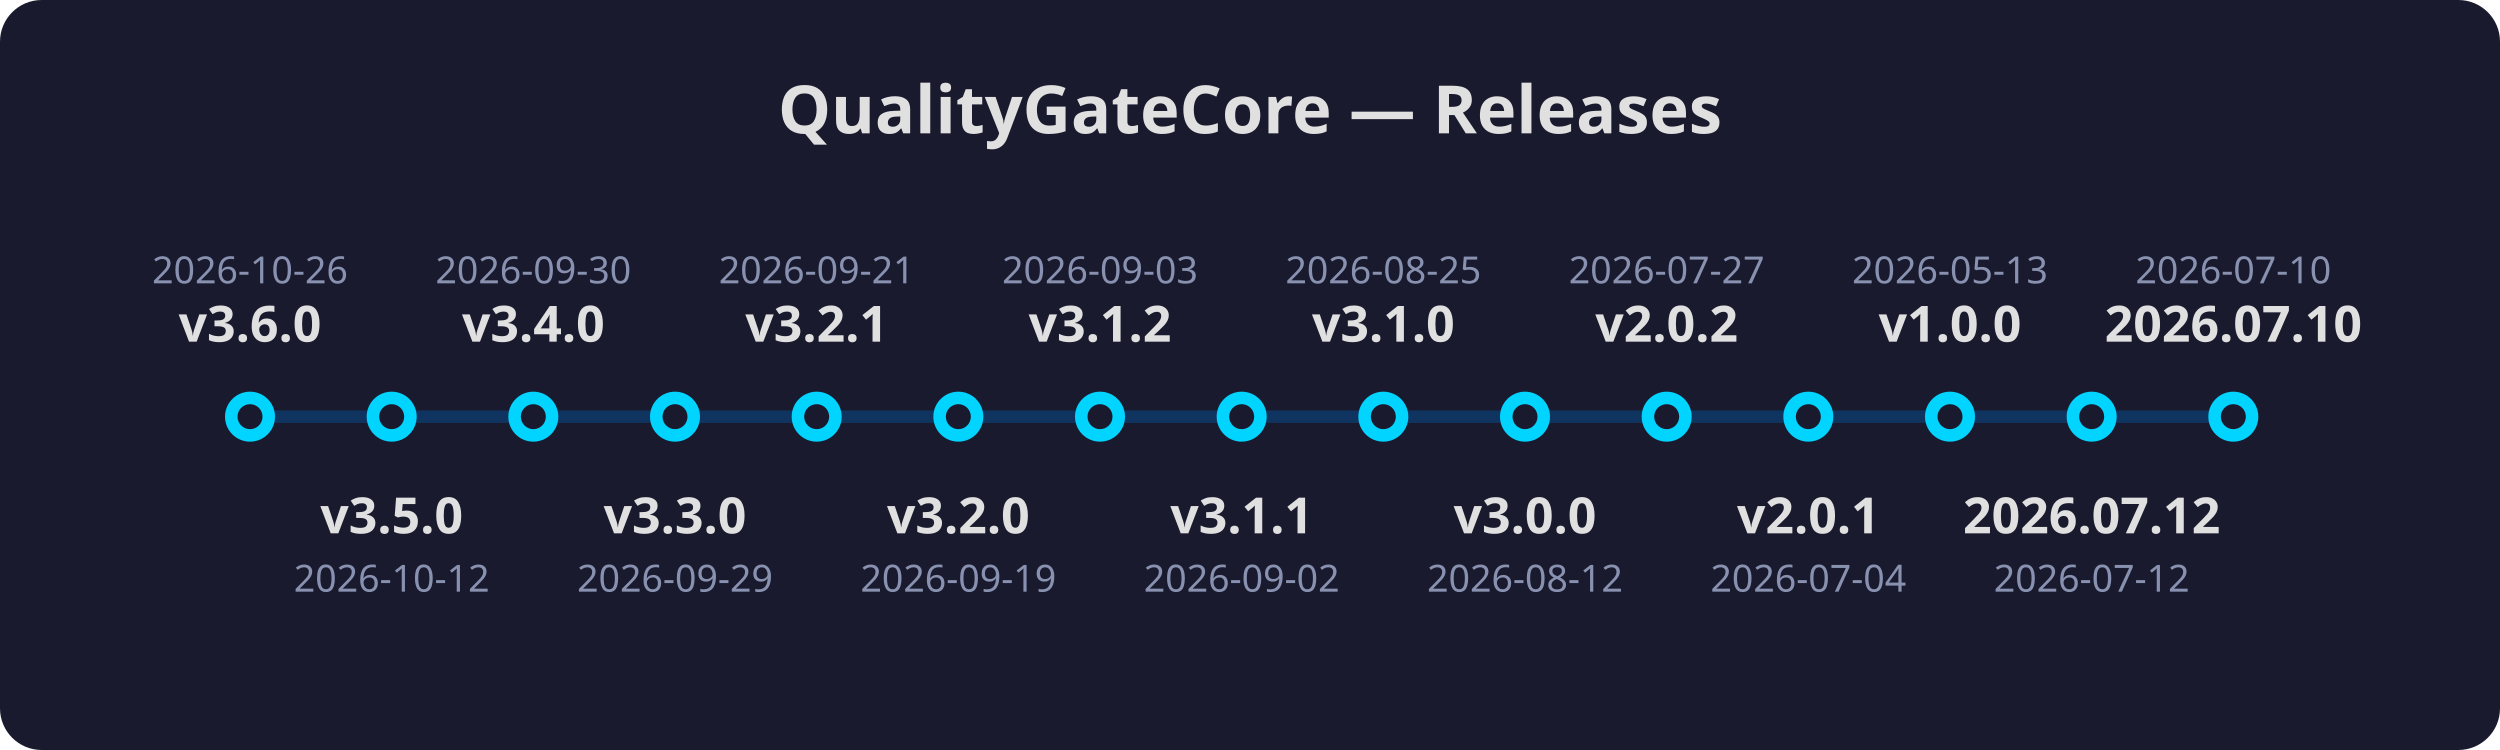
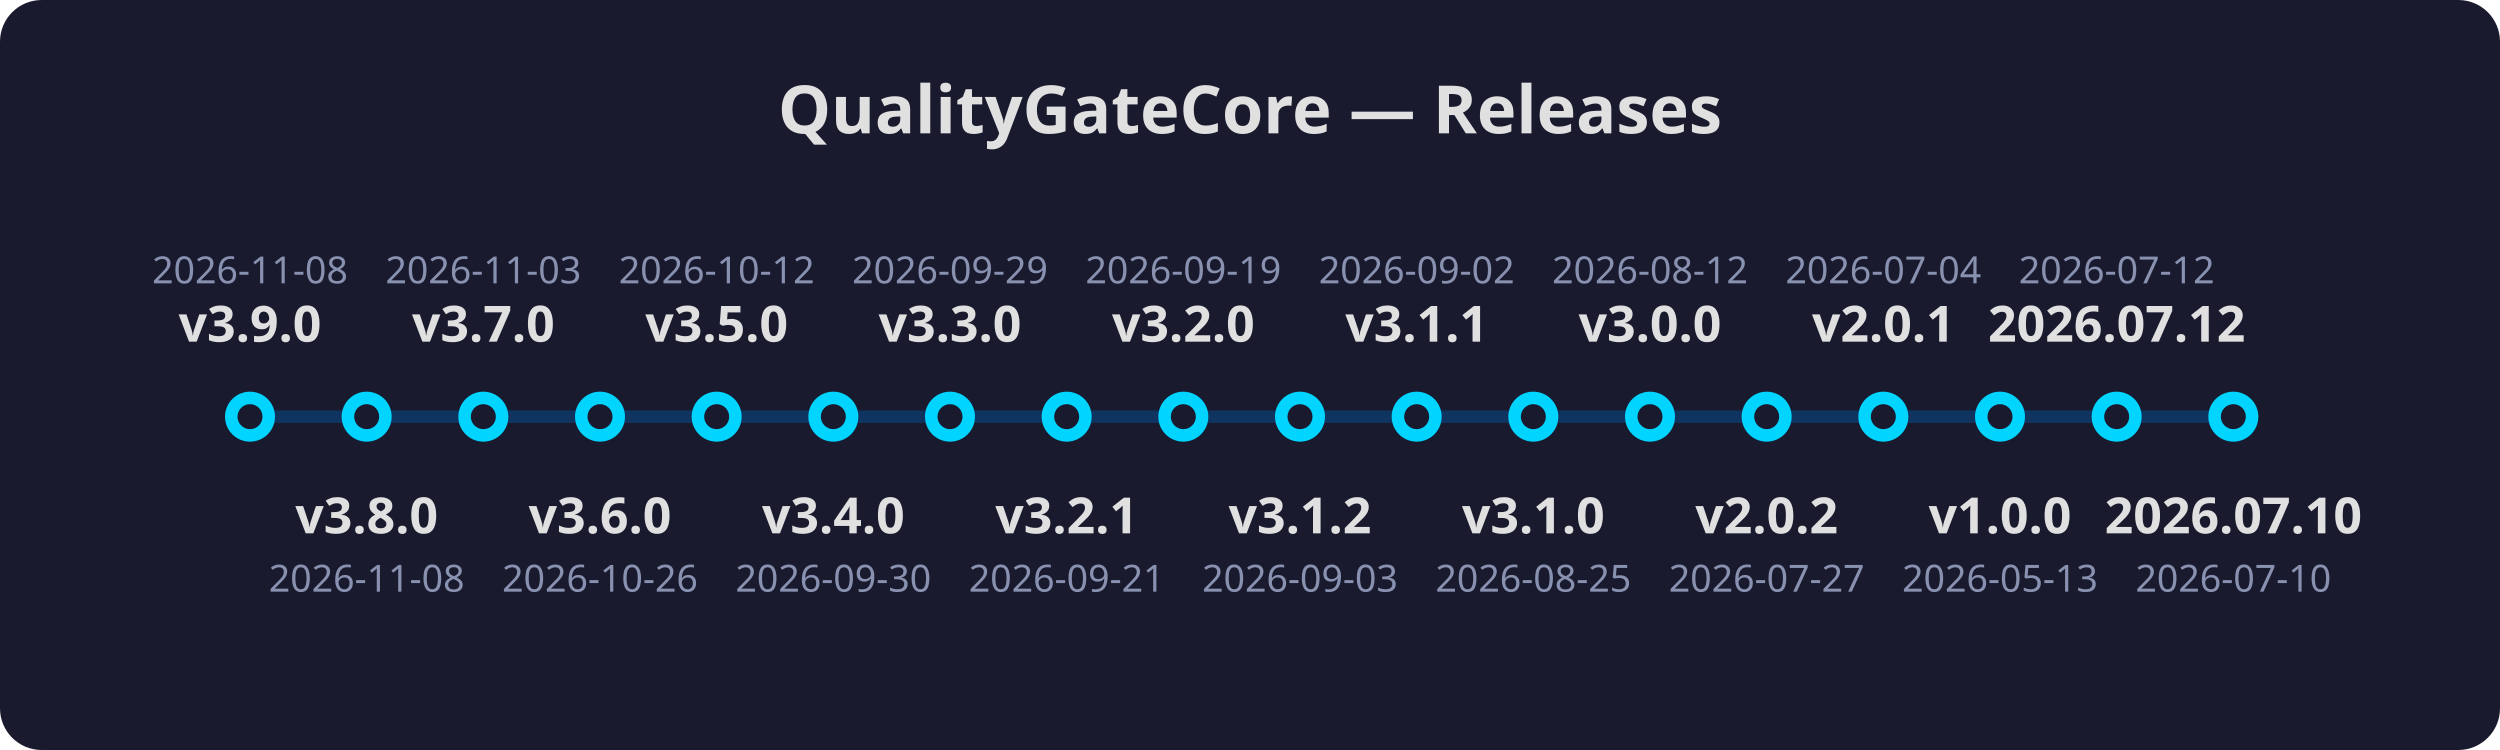
<svg xmlns="http://www.w3.org/2000/svg" width="600" height="180" viewBox="0 0 600 180">
  <rect x="0" y="0" width="600" height="180" rx="10" ry="10" fill="#1a1a2e" />
  <text x="300" y="32" font-family="sans-serif" font-size="16" font-weight="bold" fill="#e0e0e0" text-anchor="middle">QualityGateCore — Releases</text>
  <line x1="60" y1="100" x2="540" y2="100" stroke="#0f3460" stroke-width="3" stroke-linecap="round" />
  <circle cx="60" cy="100" r="6" fill="#00d4ff" />
  <circle cx="60" cy="100" r="3" fill="#1a1a2e" />
-   <text x="60" y="82" font-family="sans-serif" font-size="12" font-weight="bold" fill="#e0e0e0" text-anchor="middle">v3.6.0</text>
-   <text x="60" y="68" font-family="sans-serif" font-size="9" fill="#8892b0" text-anchor="middle">2026-10-26</text>
-   <circle cx="94" cy="100" r="6" fill="#00d4ff" />
-   <circle cx="94" cy="100" r="3" fill="#1a1a2e" />
-   <text x="94" y="128" font-family="sans-serif" font-size="12" font-weight="bold" fill="#e0e0e0" text-anchor="middle">v3.5.0</text>
-   <text x="94" y="142" font-family="sans-serif" font-size="9" fill="#8892b0" text-anchor="middle">2026-10-12</text>
-   <circle cx="128" cy="100" r="6" fill="#00d4ff" />
-   <circle cx="128" cy="100" r="3" fill="#1a1a2e" />
-   <text x="128" y="82" font-family="sans-serif" font-size="12" font-weight="bold" fill="#e0e0e0" text-anchor="middle">v3.4.0</text>
-   <text x="128" y="68" font-family="sans-serif" font-size="9" fill="#8892b0" text-anchor="middle">2026-09-30</text>
-   <circle cx="162" cy="100" r="6" fill="#00d4ff" />
-   <circle cx="162" cy="100" r="3" fill="#1a1a2e" />
-   <text x="162" y="128" font-family="sans-serif" font-size="12" font-weight="bold" fill="#e0e0e0" text-anchor="middle">v3.3.0</text>
-   <text x="162" y="142" font-family="sans-serif" font-size="9" fill="#8892b0" text-anchor="middle">2026-09-29</text>
-   <circle cx="196" cy="100" r="6" fill="#00d4ff" />
-   <circle cx="196" cy="100" r="3" fill="#1a1a2e" />
-   <text x="196" y="82" font-family="sans-serif" font-size="12" font-weight="bold" fill="#e0e0e0" text-anchor="middle">v3.2.1</text>
-   <text x="196" y="68" font-family="sans-serif" font-size="9" fill="#8892b0" text-anchor="middle">2026-09-21</text>
-   <circle cx="230" cy="100" r="6" fill="#00d4ff" />
-   <circle cx="230" cy="100" r="3" fill="#1a1a2e" />
-   <text x="230" y="128" font-family="sans-serif" font-size="12" font-weight="bold" fill="#e0e0e0" text-anchor="middle">v3.2.0</text>
-   <text x="230" y="142" font-family="sans-serif" font-size="9" fill="#8892b0" text-anchor="middle">2026-09-19</text>
-   <circle cx="264" cy="100" r="6" fill="#00d4ff" />
-   <circle cx="264" cy="100" r="3" fill="#1a1a2e" />
-   <text x="264" y="82" font-family="sans-serif" font-size="12" font-weight="bold" fill="#e0e0e0" text-anchor="middle">v3.1.2</text>
-   <text x="264" y="68" font-family="sans-serif" font-size="9" fill="#8892b0" text-anchor="middle">2026-09-03</text>
-   <circle cx="298" cy="100" r="6" fill="#00d4ff" />
-   <circle cx="298" cy="100" r="3" fill="#1a1a2e" />
-   <text x="298" y="128" font-family="sans-serif" font-size="12" font-weight="bold" fill="#e0e0e0" text-anchor="middle">v3.1.1</text>
-   <text x="298" y="142" font-family="sans-serif" font-size="9" fill="#8892b0" text-anchor="middle">2026-09-02</text>
-   <circle cx="332" cy="100" r="6" fill="#00d4ff" />
-   <circle cx="332" cy="100" r="3" fill="#1a1a2e" />
-   <text x="332" y="82" font-family="sans-serif" font-size="12" font-weight="bold" fill="#e0e0e0" text-anchor="middle">v3.1.0</text>
-   <text x="332" y="68" font-family="sans-serif" font-size="9" fill="#8892b0" text-anchor="middle">2026-08-25</text>
-   <circle cx="366" cy="100" r="6" fill="#00d4ff" />
-   <circle cx="366" cy="100" r="3" fill="#1a1a2e" />
-   <text x="366" y="128" font-family="sans-serif" font-size="12" font-weight="bold" fill="#e0e0e0" text-anchor="middle">v3.0.0</text>
-   <text x="366" y="142" font-family="sans-serif" font-size="9" fill="#8892b0" text-anchor="middle">2026-08-12</text>
-   <circle cx="400" cy="100" r="6" fill="#00d4ff" />
-   <circle cx="400" cy="100" r="3" fill="#1a1a2e" />
-   <text x="400" y="82" font-family="sans-serif" font-size="12" font-weight="bold" fill="#e0e0e0" text-anchor="middle">v2.0.2</text>
-   <text x="400" y="68" font-family="sans-serif" font-size="9" fill="#8892b0" text-anchor="middle">2026-07-27</text>
-   <circle cx="434" cy="100" r="6" fill="#00d4ff" />
-   <circle cx="434" cy="100" r="3" fill="#1a1a2e" />
-   <text x="434" y="128" font-family="sans-serif" font-size="12" font-weight="bold" fill="#e0e0e0" text-anchor="middle">v2.0.1</text>
-   <text x="434" y="142" font-family="sans-serif" font-size="9" fill="#8892b0" text-anchor="middle">2026-07-04</text>
-   <circle cx="468" cy="100" r="6" fill="#00d4ff" />
-   <circle cx="468" cy="100" r="3" fill="#1a1a2e" />
-   <text x="468" y="82" font-family="sans-serif" font-size="12" font-weight="bold" fill="#e0e0e0" text-anchor="middle">v1.0.0</text>
-   <text x="468" y="68" font-family="sans-serif" font-size="9" fill="#8892b0" text-anchor="middle">2026-05-13</text>
-   <circle cx="502" cy="100" r="6" fill="#00d4ff" />
-   <circle cx="502" cy="100" r="3" fill="#1a1a2e" />
-   <text x="502" y="128" font-family="sans-serif" font-size="12" font-weight="bold" fill="#e0e0e0" text-anchor="middle">2026.07.12</text>
-   <text x="502" y="142" font-family="sans-serif" font-size="9" fill="#8892b0" text-anchor="middle">2026-07-12</text>
+   <text x="60" y="82" font-family="sans-serif" font-size="12" font-weight="bold" fill="#e0e0e0" text-anchor="middle">v3.9.0</text>
+   <text x="60" y="68" font-family="sans-serif" font-size="9" fill="#8892b0" text-anchor="middle">2026-11-08</text>
+   <circle cx="88" cy="100" r="6" fill="#00d4ff" />
+   <circle cx="88" cy="100" r="3" fill="#1a1a2e" />
+   <text x="88" y="128" font-family="sans-serif" font-size="12" font-weight="bold" fill="#e0e0e0" text-anchor="middle">v3.8.0</text>
+   <text x="88" y="142" font-family="sans-serif" font-size="9" fill="#8892b0" text-anchor="middle">2026-11-08</text>
+   <circle cx="116" cy="100" r="6" fill="#00d4ff" />
+   <circle cx="116" cy="100" r="3" fill="#1a1a2e" />
+   <text x="116" y="82" font-family="sans-serif" font-size="12" font-weight="bold" fill="#e0e0e0" text-anchor="middle">v3.7.0</text>
+   <text x="116" y="68" font-family="sans-serif" font-size="9" fill="#8892b0" text-anchor="middle">2026-11-03</text>
+   <circle cx="144" cy="100" r="6" fill="#00d4ff" />
+   <circle cx="144" cy="100" r="3" fill="#1a1a2e" />
+   <text x="144" y="128" font-family="sans-serif" font-size="12" font-weight="bold" fill="#e0e0e0" text-anchor="middle">v3.6.0</text>
+   <text x="144" y="142" font-family="sans-serif" font-size="9" fill="#8892b0" text-anchor="middle">2026-10-26</text>
+   <circle cx="172" cy="100" r="6" fill="#00d4ff" />
+   <circle cx="172" cy="100" r="3" fill="#1a1a2e" />
+   <text x="172" y="82" font-family="sans-serif" font-size="12" font-weight="bold" fill="#e0e0e0" text-anchor="middle">v3.5.0</text>
+   <text x="172" y="68" font-family="sans-serif" font-size="9" fill="#8892b0" text-anchor="middle">2026-10-12</text>
+   <circle cx="200" cy="100" r="6" fill="#00d4ff" />
+   <circle cx="200" cy="100" r="3" fill="#1a1a2e" />
+   <text x="200" y="128" font-family="sans-serif" font-size="12" font-weight="bold" fill="#e0e0e0" text-anchor="middle">v3.4.0</text>
+   <text x="200" y="142" font-family="sans-serif" font-size="9" fill="#8892b0" text-anchor="middle">2026-09-30</text>
+   <circle cx="228" cy="100" r="6" fill="#00d4ff" />
+   <circle cx="228" cy="100" r="3" fill="#1a1a2e" />
+   <text x="228" y="82" font-family="sans-serif" font-size="12" font-weight="bold" fill="#e0e0e0" text-anchor="middle">v3.3.0</text>
+   <text x="228" y="68" font-family="sans-serif" font-size="9" fill="#8892b0" text-anchor="middle">2026-09-29</text>
+   <circle cx="256" cy="100" r="6" fill="#00d4ff" />
+   <circle cx="256" cy="100" r="3" fill="#1a1a2e" />
+   <text x="256" y="128" font-family="sans-serif" font-size="12" font-weight="bold" fill="#e0e0e0" text-anchor="middle">v3.2.1</text>
+   <text x="256" y="142" font-family="sans-serif" font-size="9" fill="#8892b0" text-anchor="middle">2026-09-21</text>
+   <circle cx="284" cy="100" r="6" fill="#00d4ff" />
+   <circle cx="284" cy="100" r="3" fill="#1a1a2e" />
+   <text x="284" y="82" font-family="sans-serif" font-size="12" font-weight="bold" fill="#e0e0e0" text-anchor="middle">v3.2.0</text>
+   <text x="284" y="68" font-family="sans-serif" font-size="9" fill="#8892b0" text-anchor="middle">2026-09-19</text>
+   <circle cx="312" cy="100" r="6" fill="#00d4ff" />
+   <circle cx="312" cy="100" r="3" fill="#1a1a2e" />
+   <text x="312" y="128" font-family="sans-serif" font-size="12" font-weight="bold" fill="#e0e0e0" text-anchor="middle">v3.1.2</text>
+   <text x="312" y="142" font-family="sans-serif" font-size="9" fill="#8892b0" text-anchor="middle">2026-09-03</text>
+   <circle cx="340" cy="100" r="6" fill="#00d4ff" />
+   <circle cx="340" cy="100" r="3" fill="#1a1a2e" />
+   <text x="340" y="82" font-family="sans-serif" font-size="12" font-weight="bold" fill="#e0e0e0" text-anchor="middle">v3.1.1</text>
+   <text x="340" y="68" font-family="sans-serif" font-size="9" fill="#8892b0" text-anchor="middle">2026-09-02</text>
+   <circle cx="368" cy="100" r="6" fill="#00d4ff" />
+   <circle cx="368" cy="100" r="3" fill="#1a1a2e" />
+   <text x="368" y="128" font-family="sans-serif" font-size="12" font-weight="bold" fill="#e0e0e0" text-anchor="middle">v3.1.0</text>
+   <text x="368" y="142" font-family="sans-serif" font-size="9" fill="#8892b0" text-anchor="middle">2026-08-25</text>
+   <circle cx="396" cy="100" r="6" fill="#00d4ff" />
+   <circle cx="396" cy="100" r="3" fill="#1a1a2e" />
+   <text x="396" y="82" font-family="sans-serif" font-size="12" font-weight="bold" fill="#e0e0e0" text-anchor="middle">v3.0.0</text>
+   <text x="396" y="68" font-family="sans-serif" font-size="9" fill="#8892b0" text-anchor="middle">2026-08-12</text>
+   <circle cx="424" cy="100" r="6" fill="#00d4ff" />
+   <circle cx="424" cy="100" r="3" fill="#1a1a2e" />
+   <text x="424" y="128" font-family="sans-serif" font-size="12" font-weight="bold" fill="#e0e0e0" text-anchor="middle">v2.0.2</text>
+   <text x="424" y="142" font-family="sans-serif" font-size="9" fill="#8892b0" text-anchor="middle">2026-07-27</text>
+   <circle cx="452" cy="100" r="6" fill="#00d4ff" />
+   <circle cx="452" cy="100" r="3" fill="#1a1a2e" />
+   <text x="452" y="82" font-family="sans-serif" font-size="12" font-weight="bold" fill="#e0e0e0" text-anchor="middle">v2.0.1</text>
+   <text x="452" y="68" font-family="sans-serif" font-size="9" fill="#8892b0" text-anchor="middle">2026-07-04</text>
+   <circle cx="480" cy="100" r="6" fill="#00d4ff" />
+   <circle cx="480" cy="100" r="3" fill="#1a1a2e" />
+   <text x="480" y="128" font-family="sans-serif" font-size="12" font-weight="bold" fill="#e0e0e0" text-anchor="middle">v1.0.0</text>
+   <text x="480" y="142" font-family="sans-serif" font-size="9" fill="#8892b0" text-anchor="middle">2026-05-13</text>
+   <circle cx="508" cy="100" r="6" fill="#00d4ff" />
+   <circle cx="508" cy="100" r="3" fill="#1a1a2e" />
+   <text x="508" y="82" font-family="sans-serif" font-size="12" font-weight="bold" fill="#e0e0e0" text-anchor="middle">2026.07.12</text>
+   <text x="508" y="68" font-family="sans-serif" font-size="9" fill="#8892b0" text-anchor="middle">2026-07-12</text>
  <circle cx="536" cy="100" r="6" fill="#00d4ff" />
  <circle cx="536" cy="100" r="3" fill="#1a1a2e" />
-   <text x="536" y="82" font-family="sans-serif" font-size="12" font-weight="bold" fill="#e0e0e0" text-anchor="middle">2026.07.10</text>
-   <text x="536" y="68" font-family="sans-serif" font-size="9" fill="#8892b0" text-anchor="middle">2026-07-10</text>
+   <text x="536" y="128" font-family="sans-serif" font-size="12" font-weight="bold" fill="#e0e0e0" text-anchor="middle">2026.07.10</text>
+   <text x="536" y="142" font-family="sans-serif" font-size="9" fill="#8892b0" text-anchor="middle">2026-07-10</text>
</svg>
